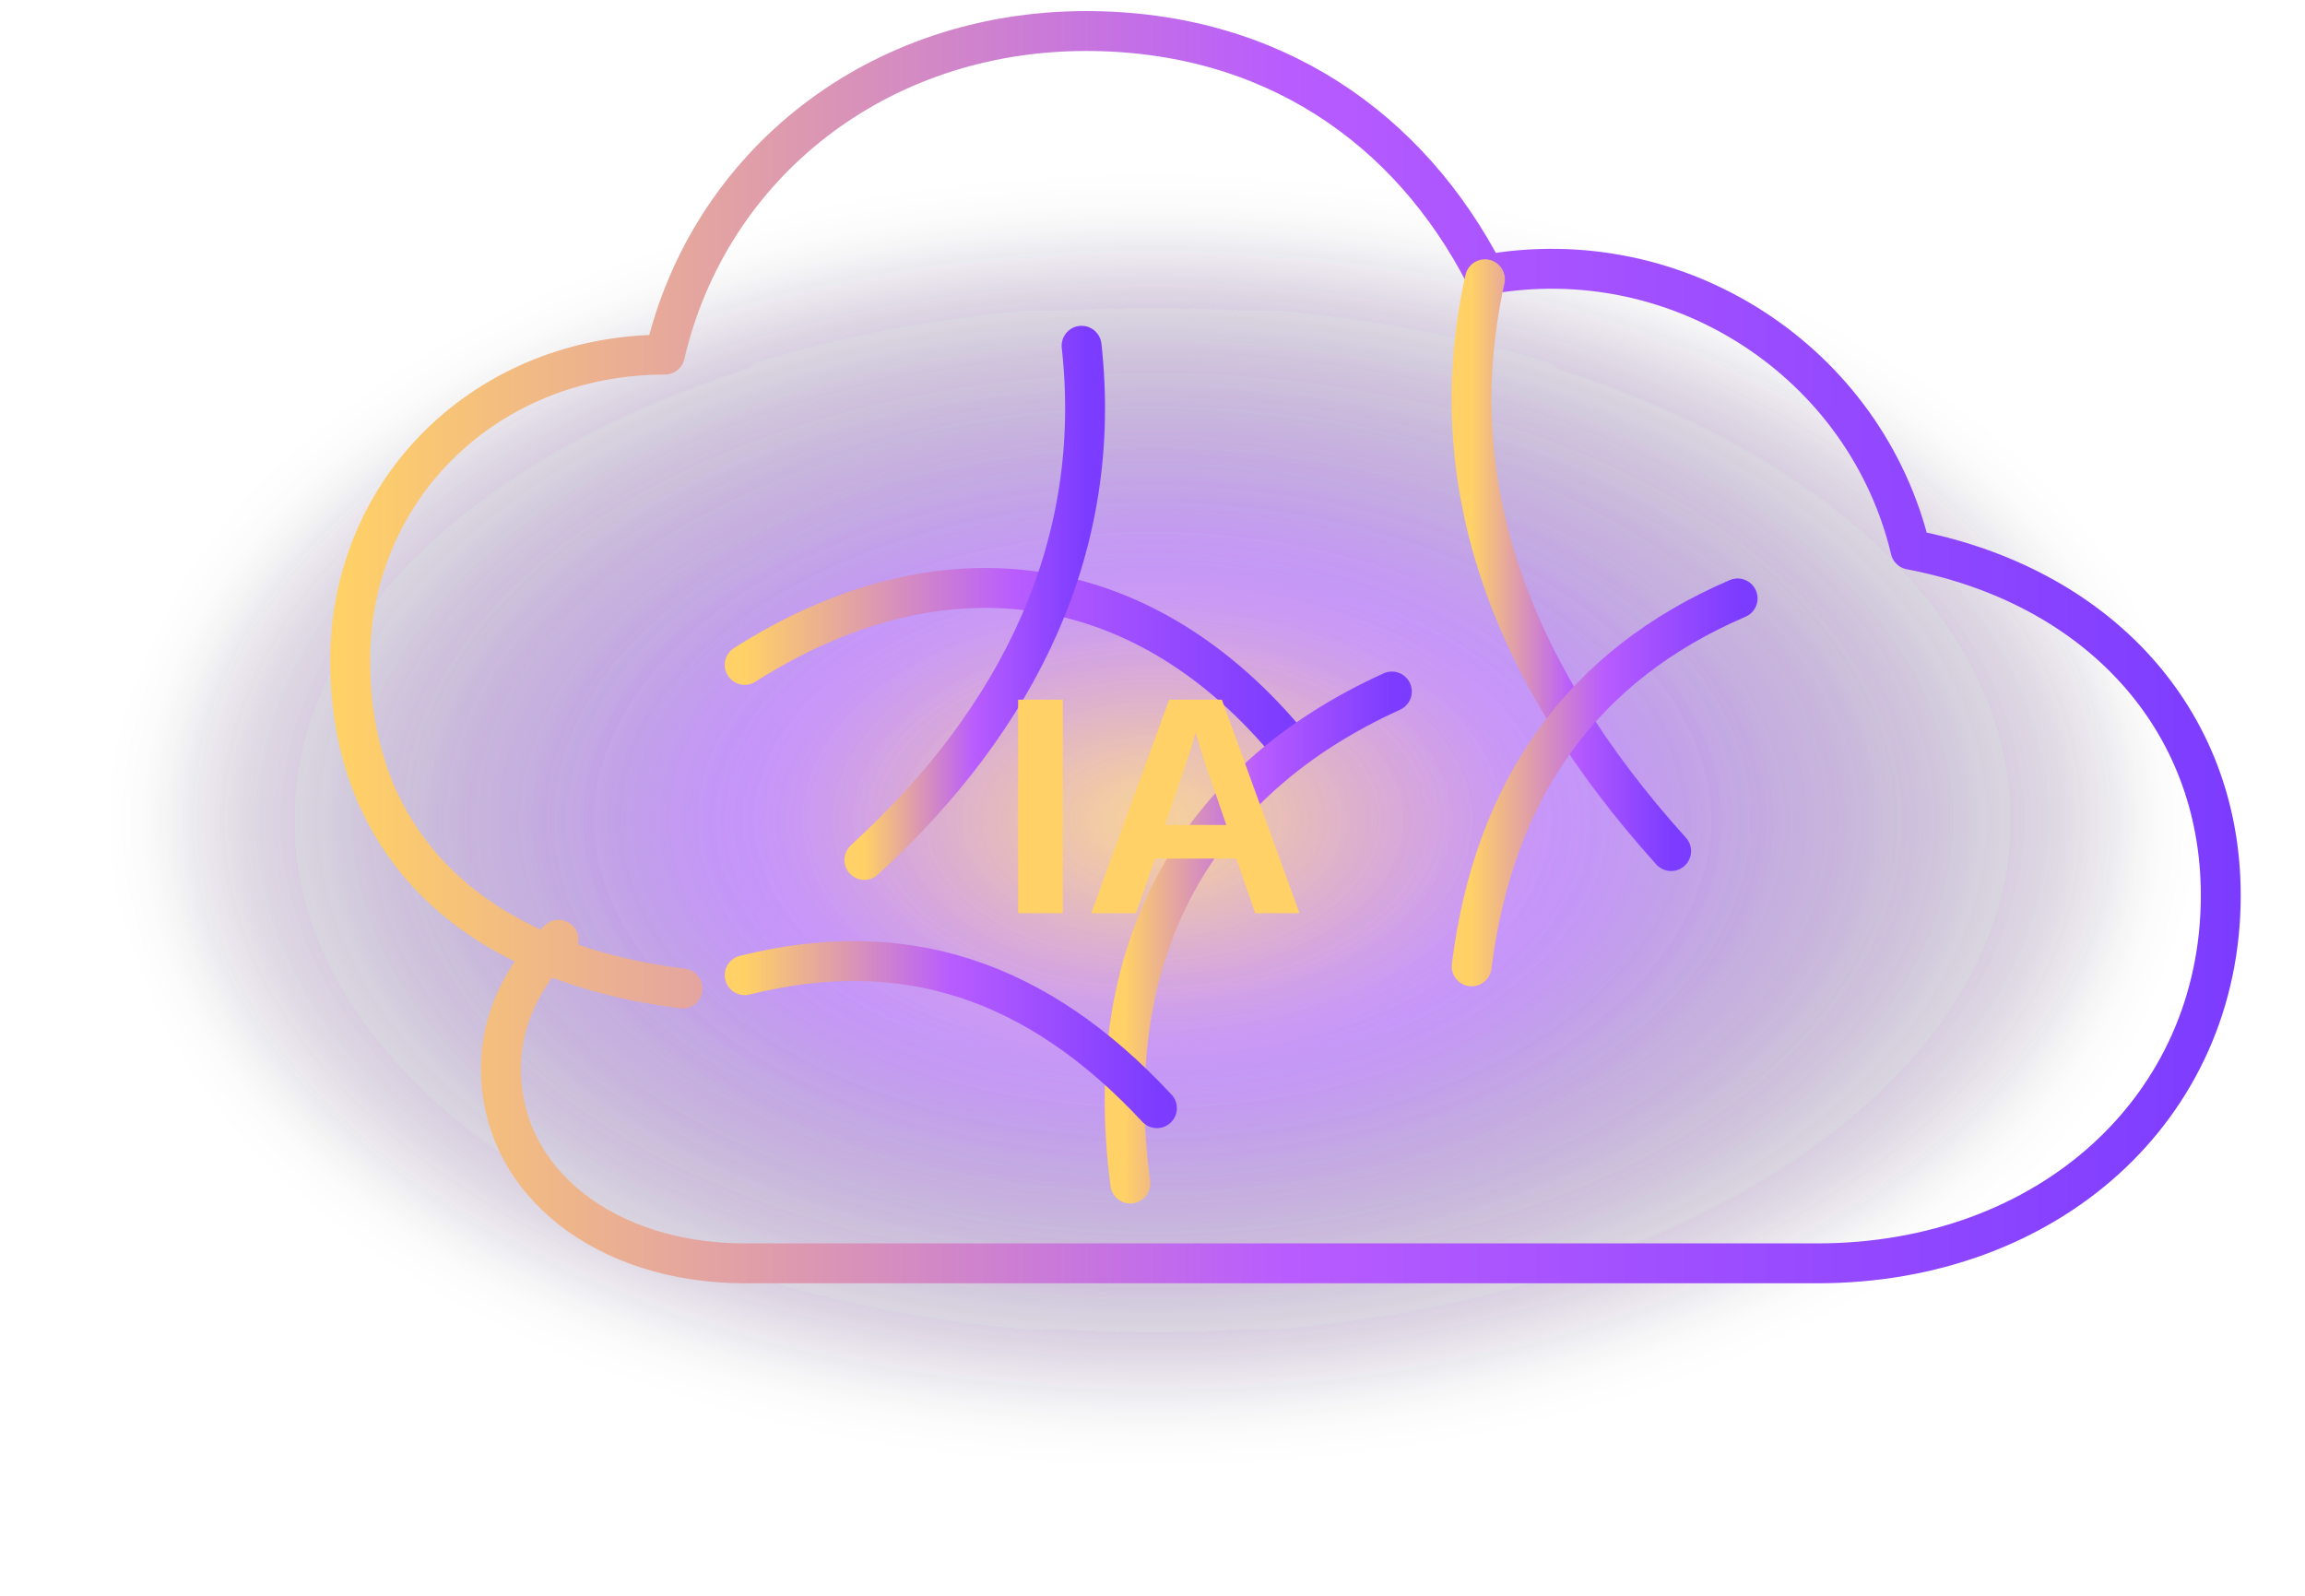
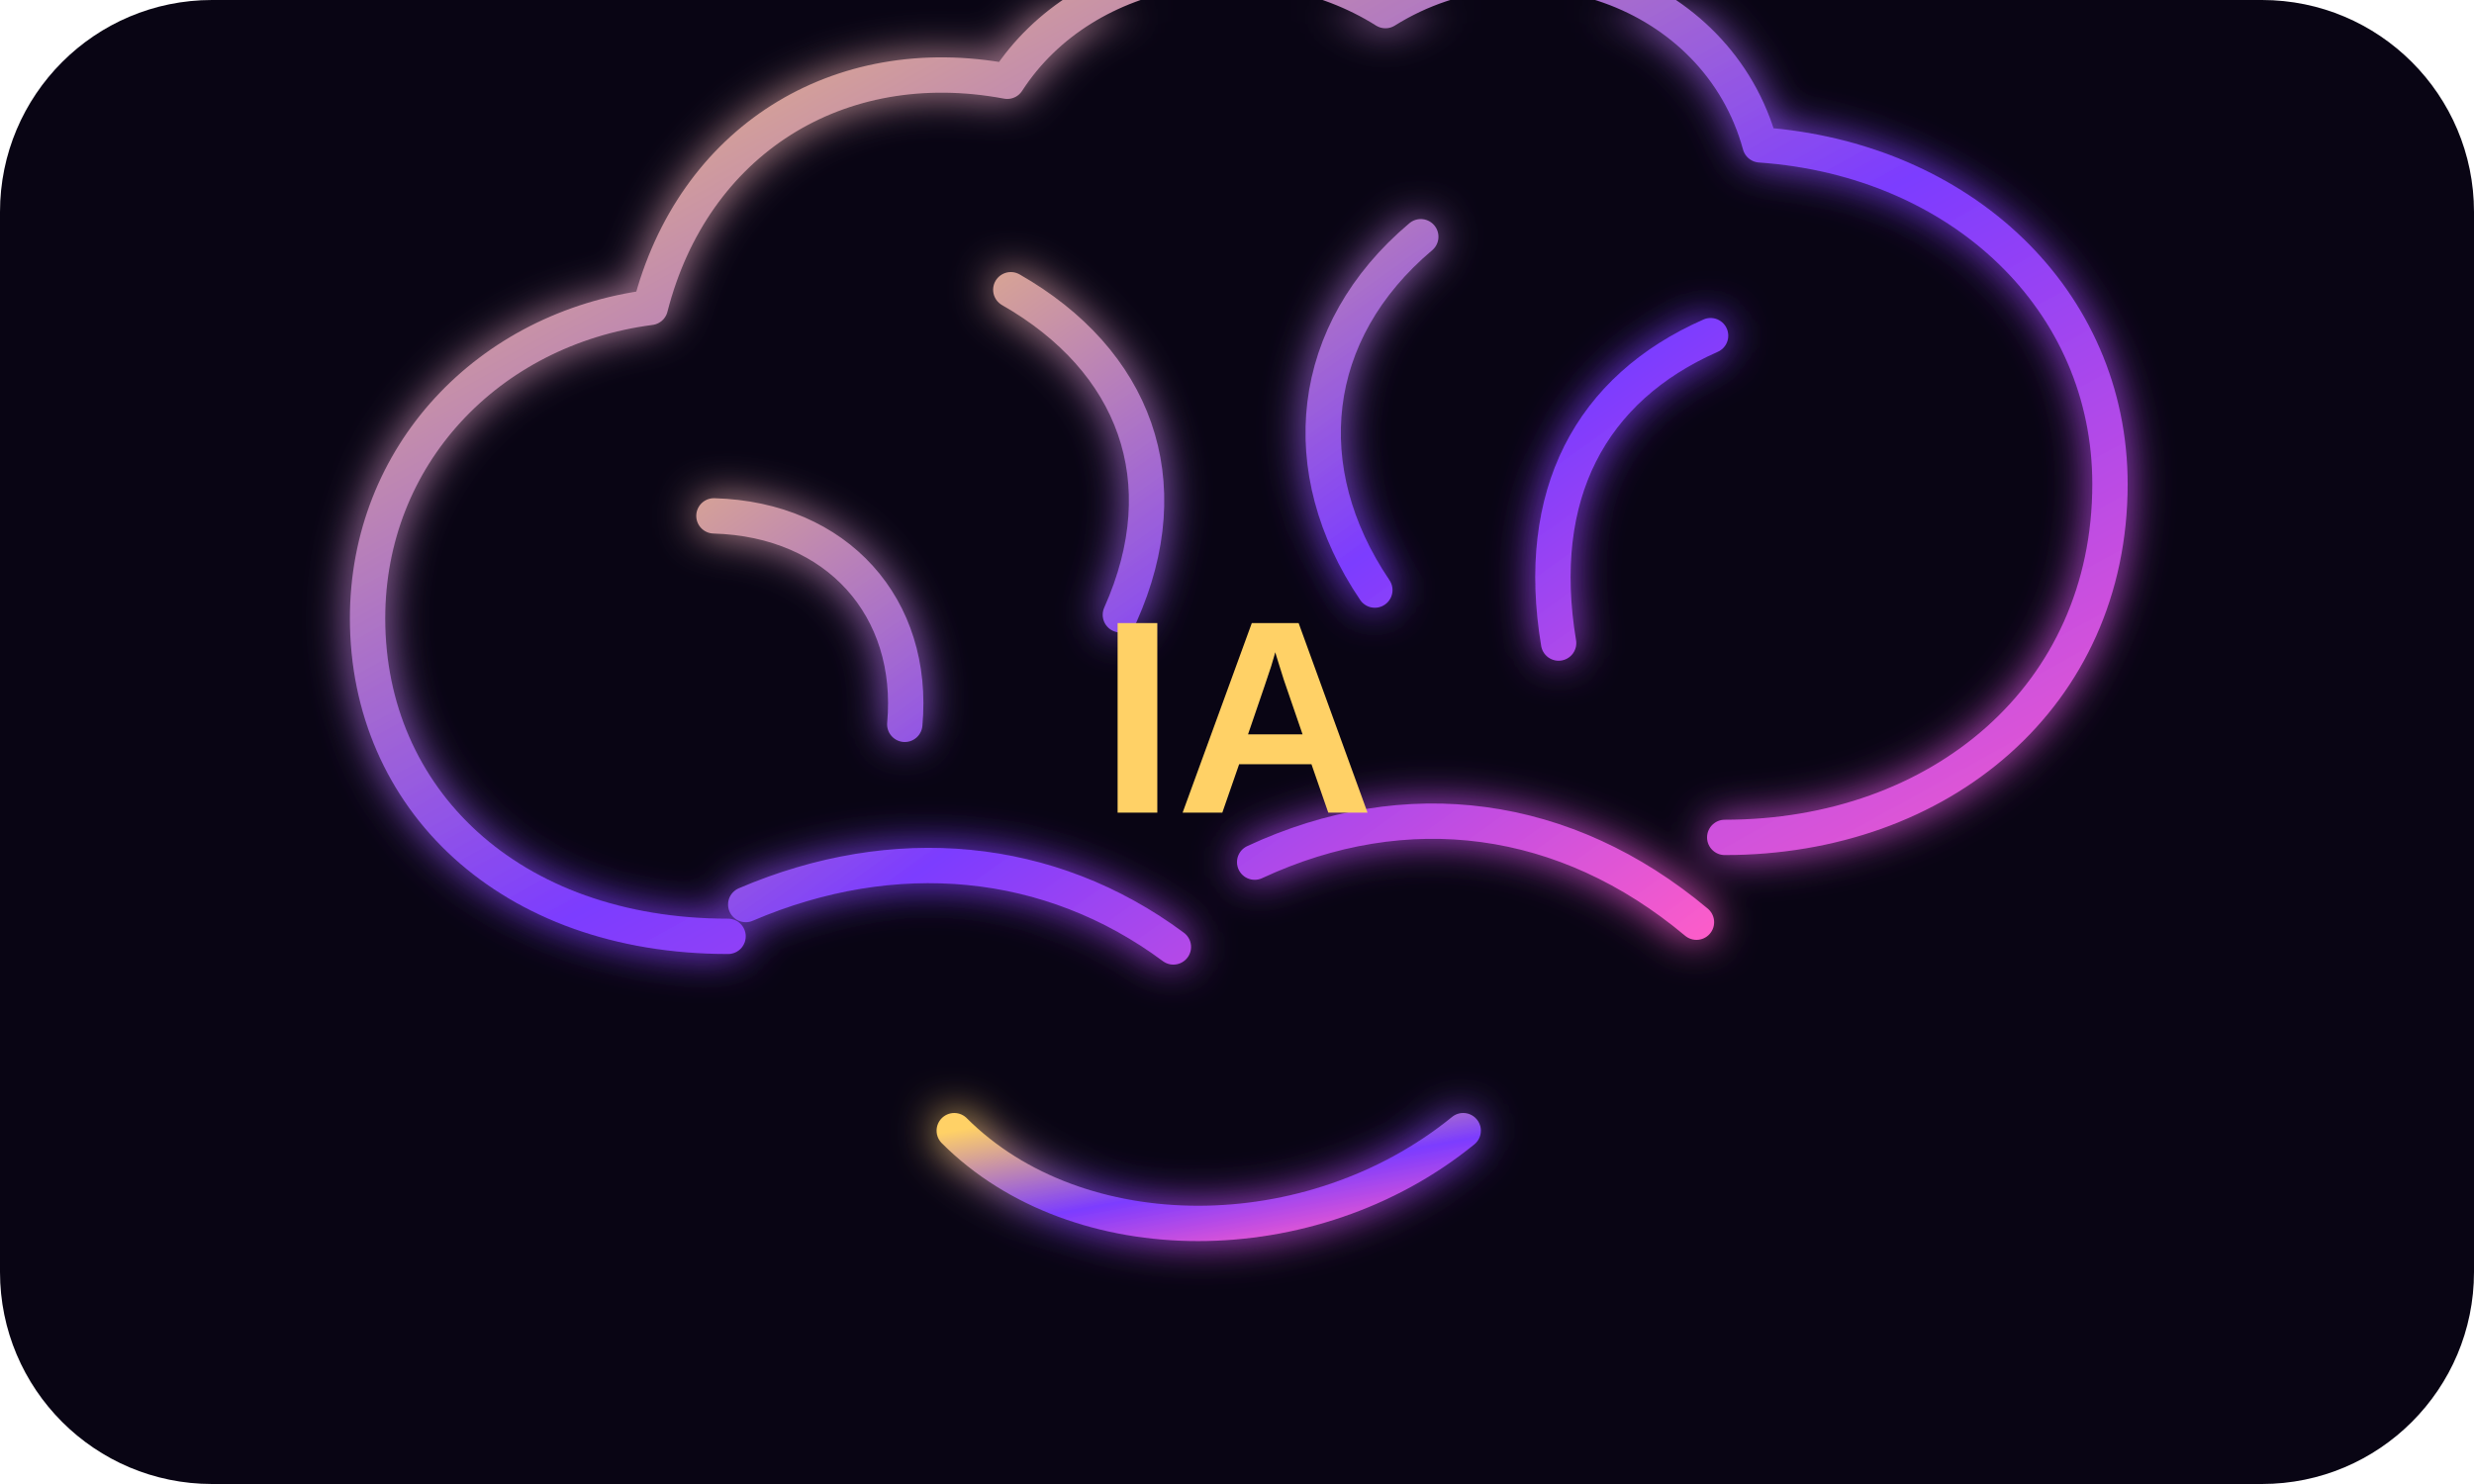
- <svg xmlns="http://www.w3.org/2000/svg" viewBox="0 0 520 360">
+ <svg xmlns="http://www.w3.org/2000/svg" viewBox="0 0 700 420">
  <defs>
-     <radialGradient id="glow" cx="50%" cy="50%" r="55%">
-       <stop offset="0" stop-color="#ffd166" stop-opacity=".9" />
-       <stop offset=".38" stop-color="#9e48ff" stop-opacity=".7" />
-       <stop offset="1" stop-color="#05030b" stop-opacity="0" />
-     </radialGradient>
-     <filter id="b">
-       <feGaussianBlur stdDeviation="8" />
+     <linearGradient id="g" x1="0" y1="0" x2="1" y2="1">
+       <stop stop-color="#ffd166" />
+       <stop offset=".55" stop-color="#7c3cff" />
+       <stop offset="1" stop-color="#ff5dc8" />
+     </linearGradient>
+     <filter id="glow">
+       <feGaussianBlur stdDeviation="6" result="b" />
+       <feMerge>
+         <feMergeNode in="b" />
+         <feMergeNode in="SourceGraphic" />
+       </feMerge>
    </filter>
-     <linearGradient id="g" x1="0" x2="1">
-       <stop stop-color="#ffd166" />
-       <stop offset=".5" stop-color="#b85cff" />
-       <stop offset="1" stop-color="#7c3cff" />
-     </linearGradient>
  </defs>
-   <rect width="520" height="360" fill="none" />
-   <ellipse cx="260" cy="185" rx="220" ry="130" fill="url(#glow)" filter="url(#b)" opacity=".85" />
-   <g fill="none" stroke="url(#g)" stroke-width="9" stroke-linecap="round" stroke-linejoin="round">
-     <path d="M154 223c-48-6-75-33-75-74 0-39 31-69 71-69 10-43 48-73 95-73 42 0 73 22 90 55 44-8 86 20 96 62 42 8 70 38 70 78 0 48-39 83-91 83H168c-31 0-55-18-55-44 0-11 5-21 13-29" />
-     <path d="M168 150c44-28 89-22 122 17" />
-     <path d="M244 78c5 45-14 84-49 116" />
-     <path d="M335 63c-10 45 5 88 42 129" />
-     <path d="M314 156c-44 20-66 58-59 111" />
-     <path d="M392 135c-35 15-55 43-60 83" />
-     <path d="M168 220c36-9 66 1 93 30" />
+   <rect width="700" height="420" rx="60" fill="#090514" />
+   <g fill="none" stroke="url(#g)" stroke-width="10" stroke-linecap="round" stroke-linejoin="round" filter="url(#glow)">
+     <path d="M206 265c-62 0-102-39-102-90 0-46 34-82 80-88 12-47 53-73 101-64 22-34 72-42 107-20 40-25 94-6 106 38 57 4 99 44 99 96 0 60-48 100-109 100" />
+     <path d="M202 146c35 1 57 26 54 59M286 82c35 20 48 54 31 92M402 67c-32 27-36 66-13 100M484 95c-34 15-50 45-43 87M211 256c42-18 86-14 121 12M355 244c43-20 88-14 125 17" />
+     <path d="M270 320c35 35 101 35 144 0" />
  </g>
-   <text x="260" y="206" text-anchor="middle" font-family="Arial" font-size="70" font-weight="800" fill="#ffd166">IA</text>
+   <text x="350" y="230" text-anchor="middle" font-size="78" font-family="Arial" font-weight="900" fill="#ffd166">IA</text>
</svg>
